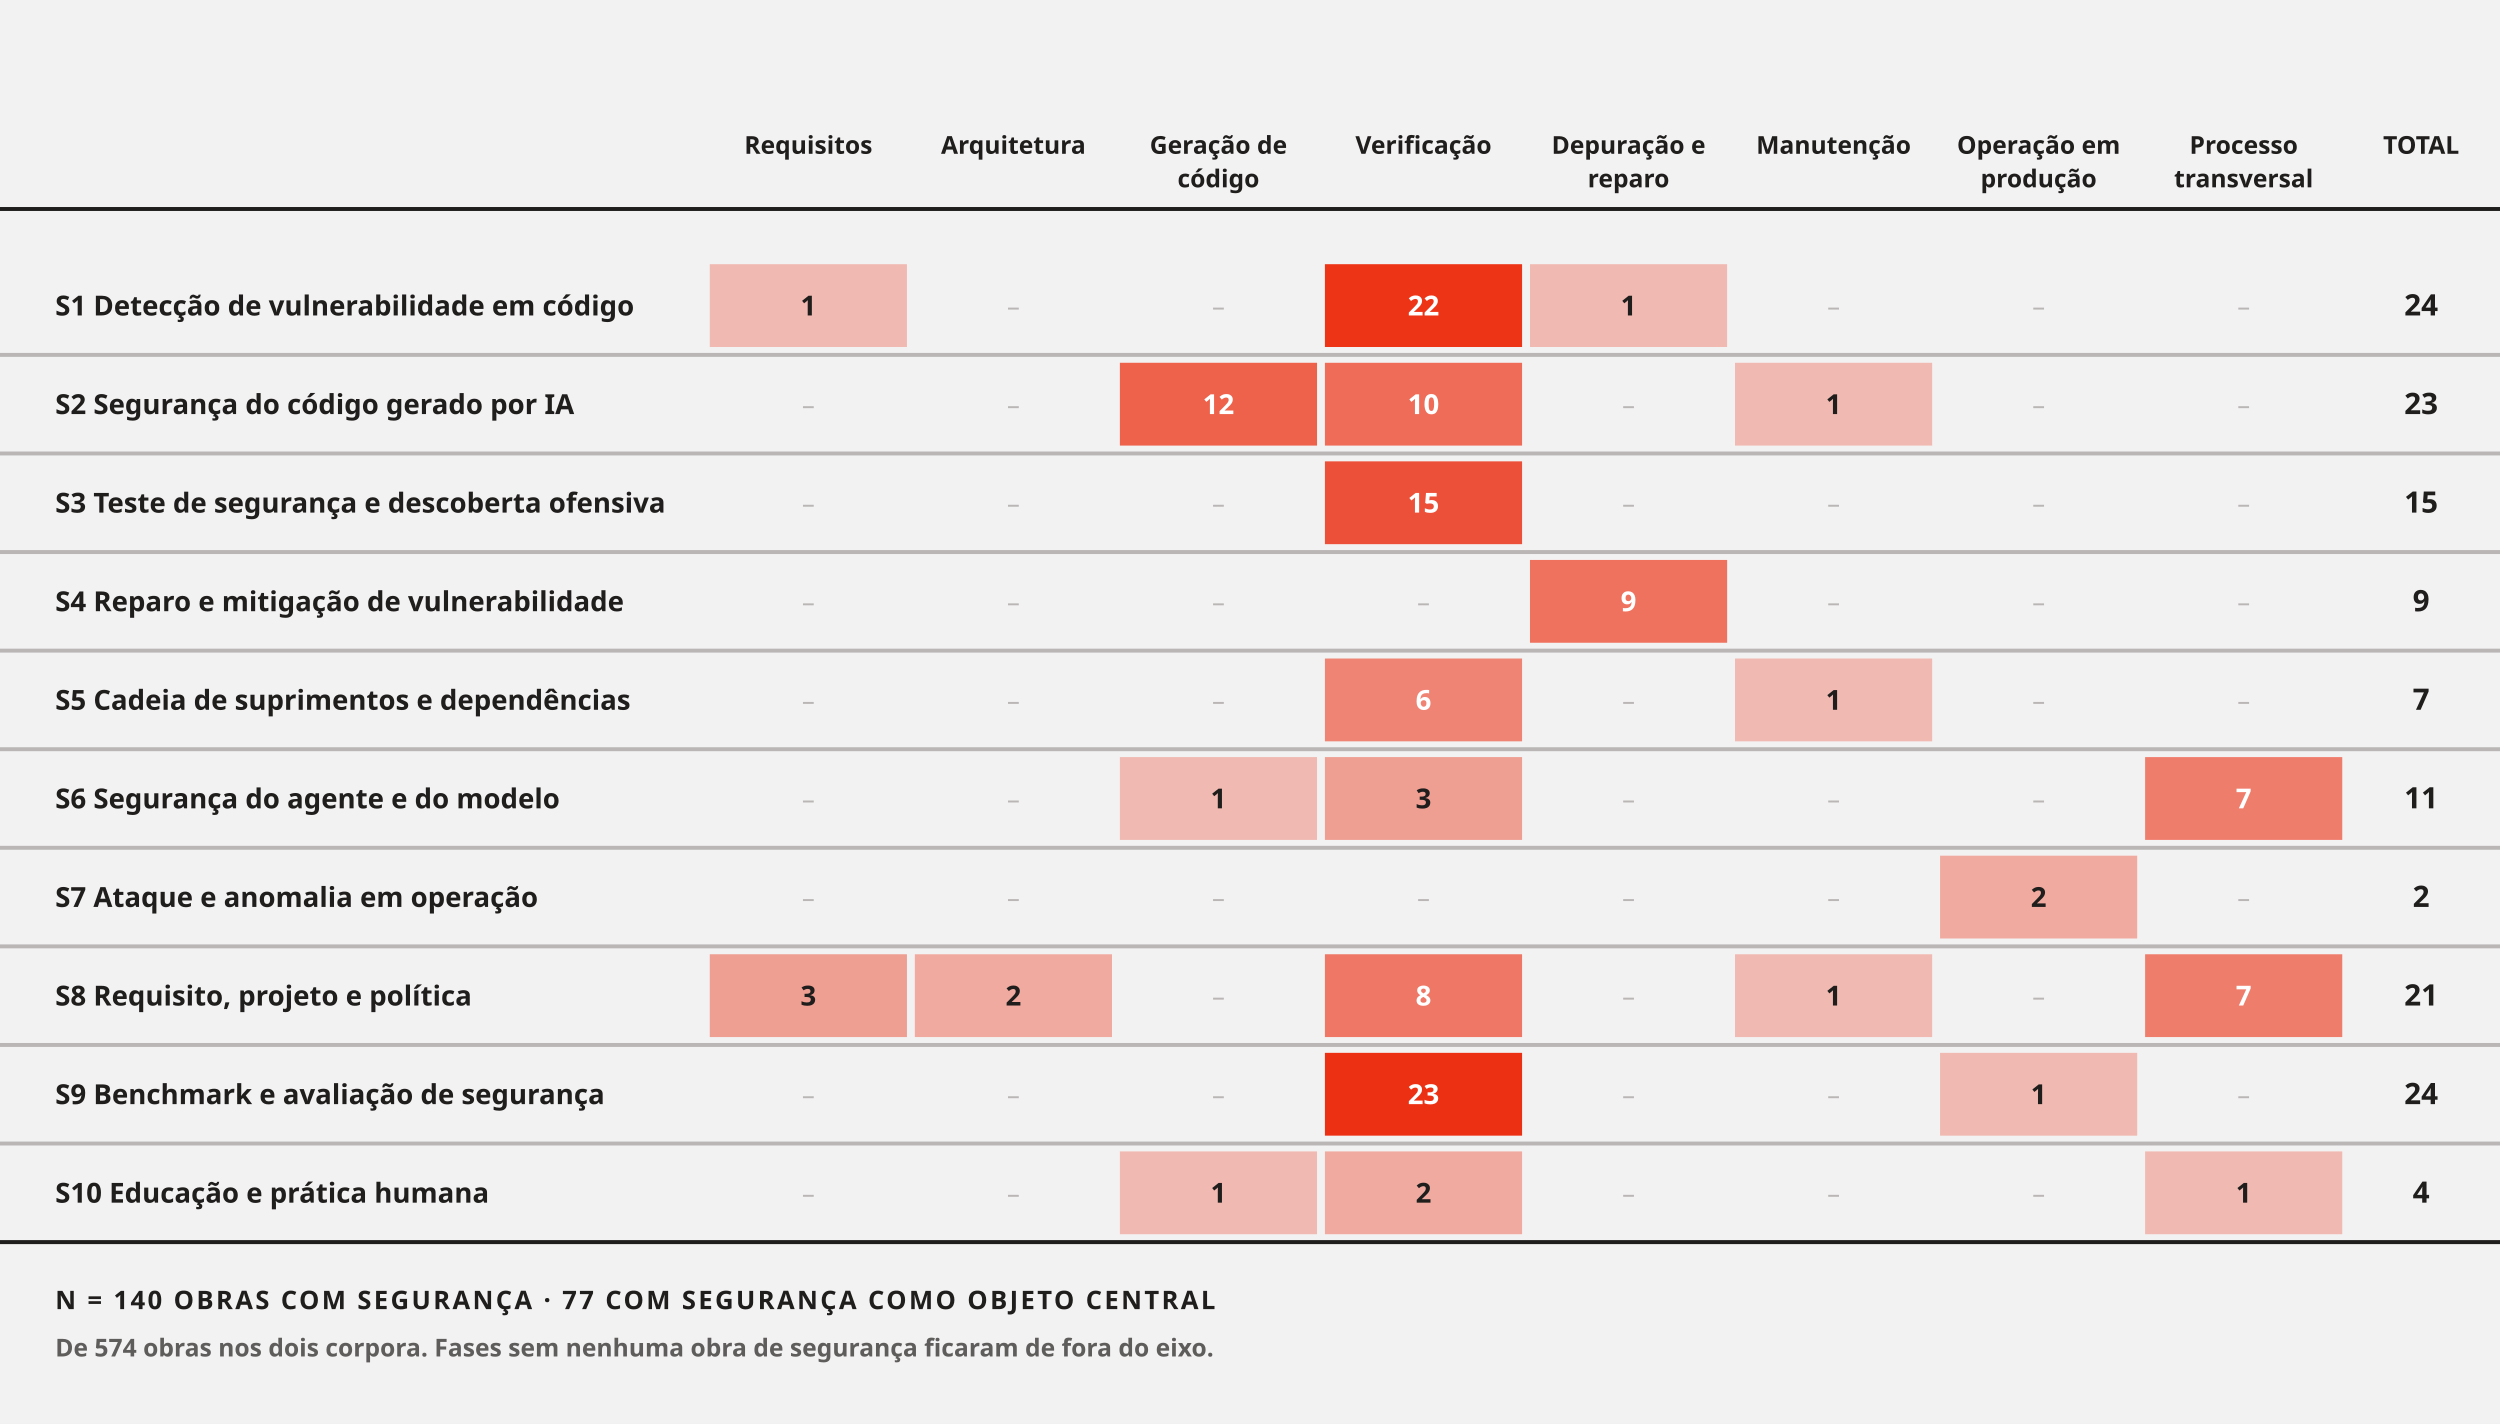
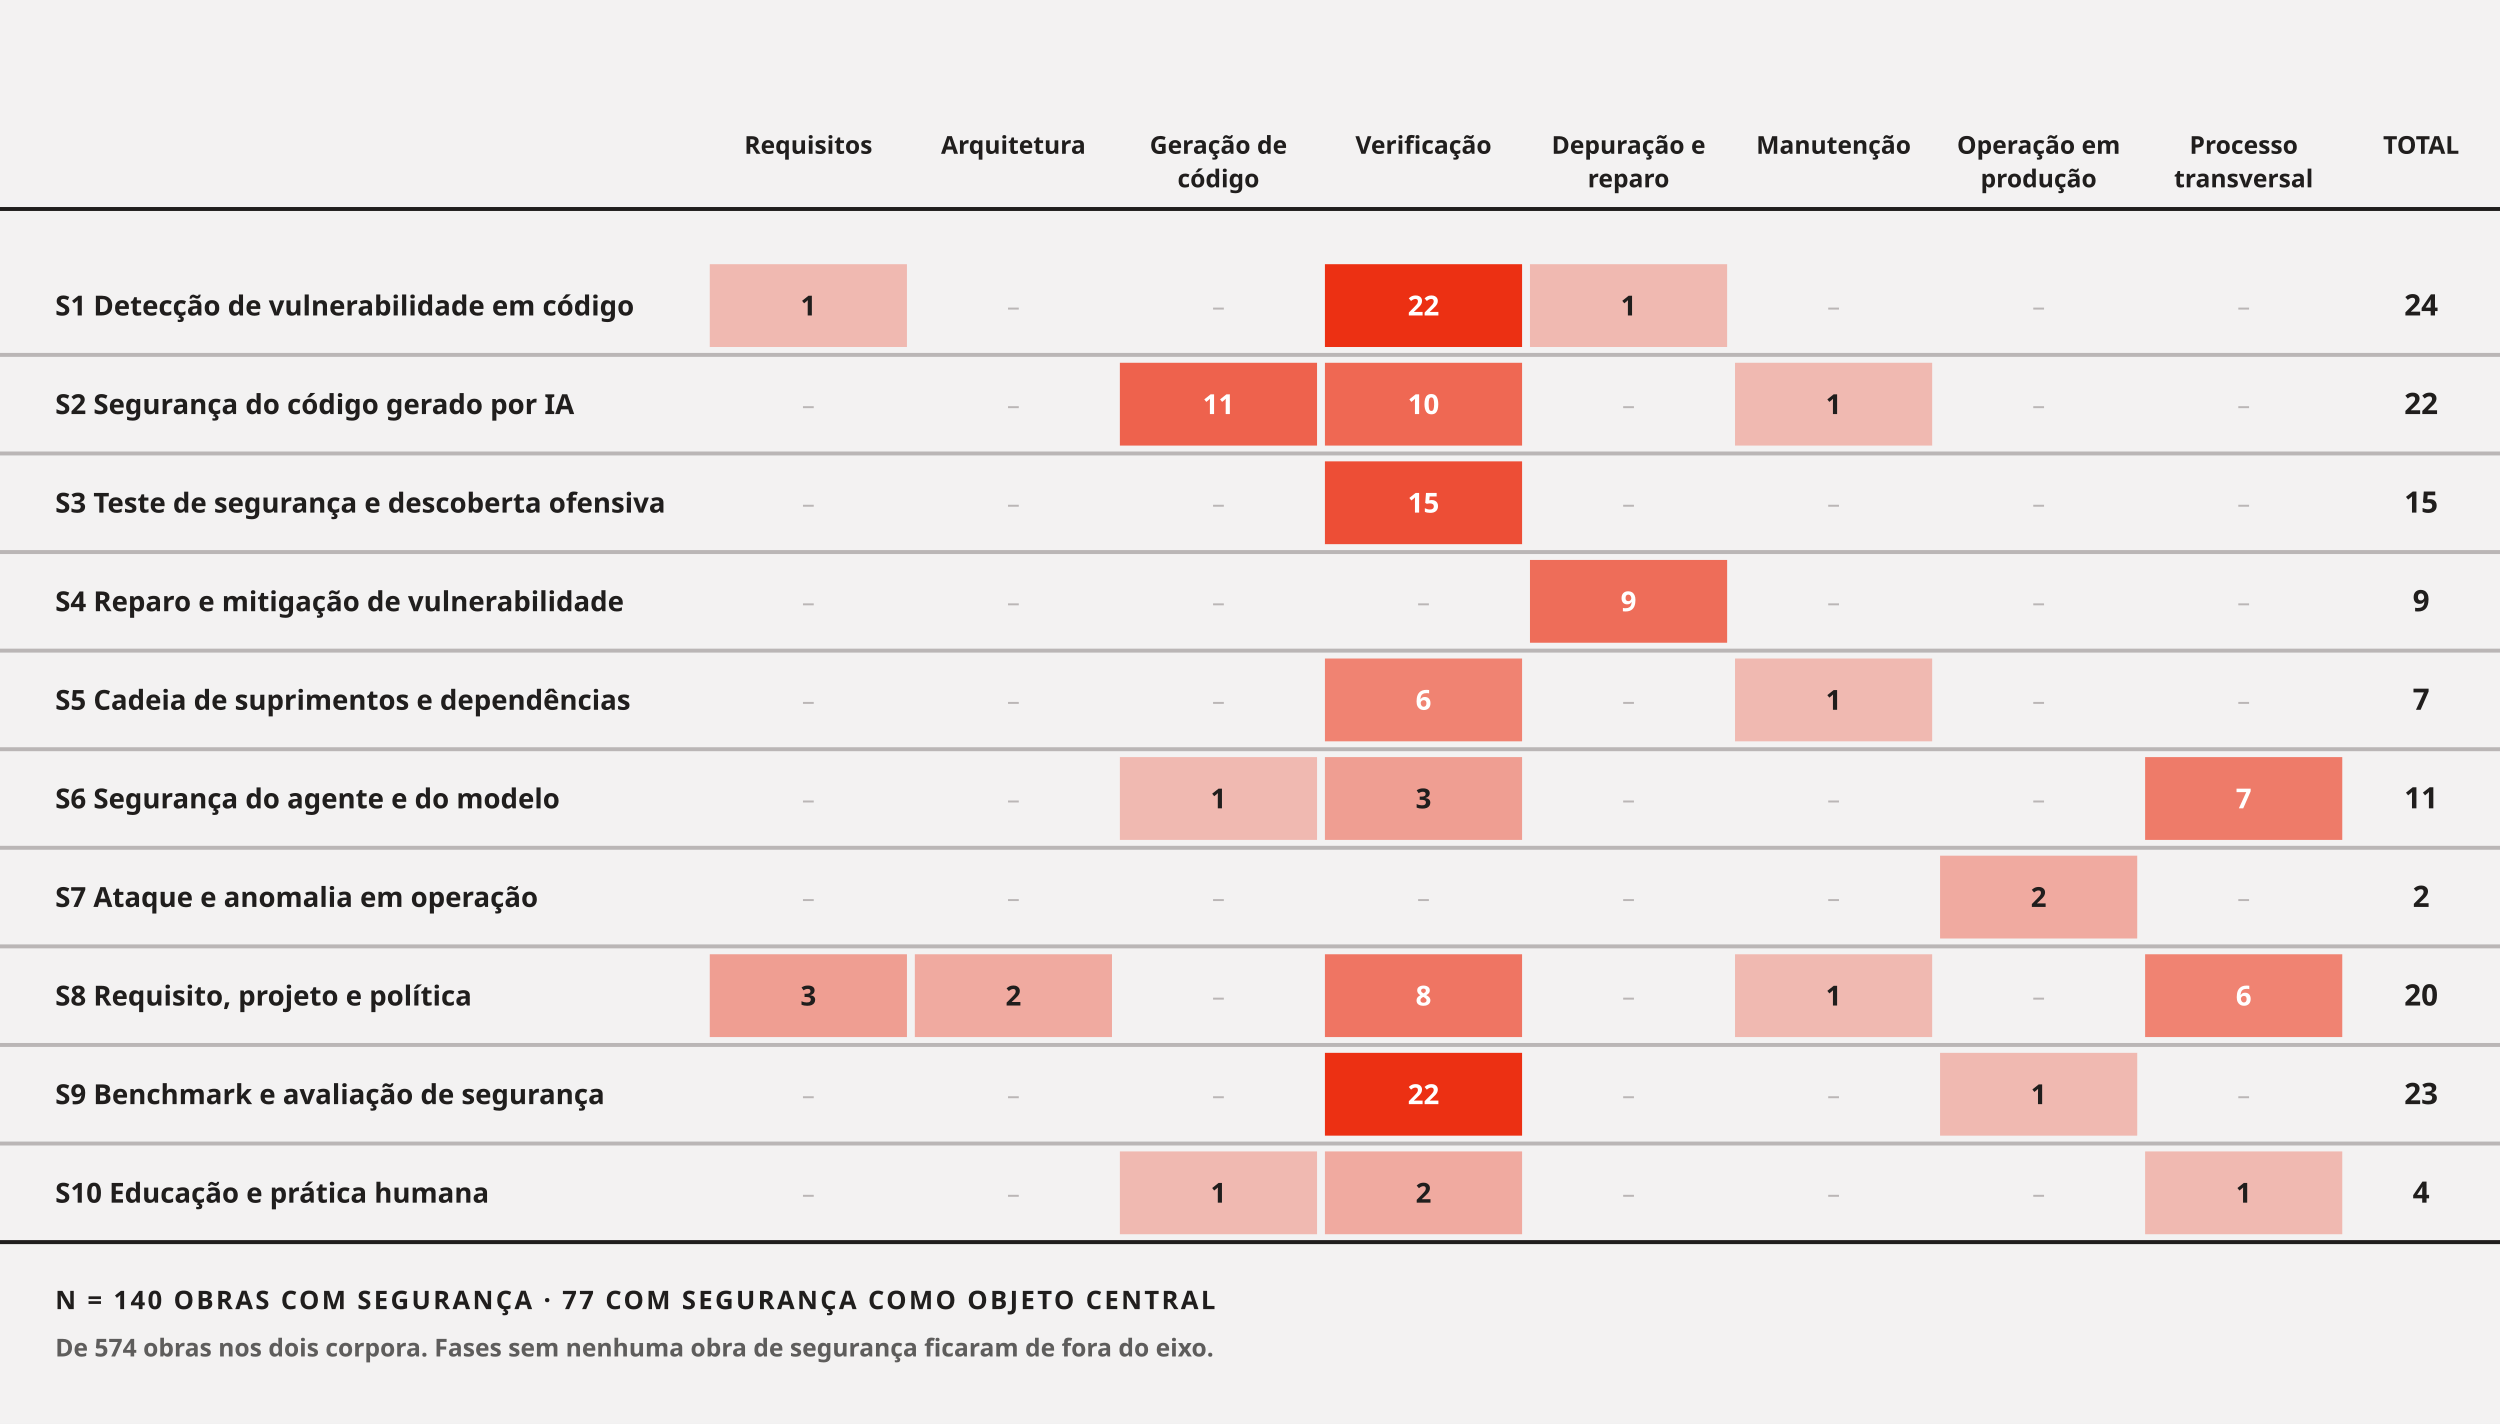
<svg xmlns="http://www.w3.org/2000/svg" viewBox="0 0 1268 722" width="1268" height="722" role="img" aria-label="Distribuição dos dez tópicos de segurança pelas fases do processo, nas 140 obras que tratam de segurança">
  <rect width="1268" height="722" fill="#f3f2f2" />
  <text x="410" y="78" font-family="Archivo, system-ui, sans-serif" font-size="12.5" font-weight="700" fill="#201e1d" text-anchor="middle">Requisitos</text>
  <text x="514" y="78" font-family="Archivo, system-ui, sans-serif" font-size="12.5" font-weight="700" fill="#201e1d" text-anchor="middle">Arquitetura</text>
  <text x="618" y="78" font-family="Archivo, system-ui, sans-serif" font-size="12.5" font-weight="700" fill="#201e1d" text-anchor="middle">Geração de</text>
  <text x="618" y="95" font-family="Archivo, system-ui, sans-serif" font-size="12.5" font-weight="700" fill="#201e1d" text-anchor="middle">código</text>
  <text x="722" y="78" font-family="Archivo, system-ui, sans-serif" font-size="12.5" font-weight="700" fill="#201e1d" text-anchor="middle">Verificação</text>
  <text x="826" y="78" font-family="Archivo, system-ui, sans-serif" font-size="12.5" font-weight="700" fill="#201e1d" text-anchor="middle">Depuração e</text>
  <text x="826" y="95" font-family="Archivo, system-ui, sans-serif" font-size="12.5" font-weight="700" fill="#201e1d" text-anchor="middle">reparo</text>
  <text x="930" y="78" font-family="Archivo, system-ui, sans-serif" font-size="12.5" font-weight="700" fill="#201e1d" text-anchor="middle">Manutenção</text>
  <text x="1034" y="78" font-family="Archivo, system-ui, sans-serif" font-size="12.5" font-weight="700" fill="#201e1d" text-anchor="middle">Operação em</text>
  <text x="1034" y="95" font-family="Archivo, system-ui, sans-serif" font-size="12.5" font-weight="700" fill="#201e1d" text-anchor="middle">produção</text>
  <text x="1138" y="78" font-family="Archivo, system-ui, sans-serif" font-size="12.5" font-weight="700" fill="#201e1d" text-anchor="middle">Processo</text>
  <text x="1138" y="95" font-family="Archivo, system-ui, sans-serif" font-size="12.5" font-weight="700" fill="#201e1d" text-anchor="middle">transversal</text>
  <text x="1228" y="78" font-family="Archivo, system-ui, sans-serif" font-size="12.5" font-weight="800" fill="#201e1d" text-anchor="middle">TOTAL</text>
  <line x1="0" y1="106" x2="1268" y2="106" stroke="#201e1d" stroke-width="2" />
  <text x="28" y="160" font-family="Archivo, system-ui, sans-serif" font-size="14" font-weight="700" fill="#201e1d">S1 Detecção de vulnerabilidade em código</text>
  <rect x="360" y="134" width="100" height="42" fill="#ec3013" fill-opacity="0.29" />
  <text x="410" y="160" font-family="Archivo, system-ui, sans-serif" font-size="14" font-weight="800" fill="#201e1d" text-anchor="middle">1</text>
  <rect x="464" y="134" width="100" height="42" fill="#ec3013" fill-opacity="0.00" />
  <text x="514" y="160" font-family="Archivo, system-ui, sans-serif" font-size="13" fill="#bab6b6" text-anchor="middle">–</text>
  <rect x="568" y="134" width="100" height="42" fill="#ec3013" fill-opacity="0.00" />
  <text x="618" y="160" font-family="Archivo, system-ui, sans-serif" font-size="13" fill="#bab6b6" text-anchor="middle">–</text>
-   <rect x="672" y="134" width="100" height="42" fill="#ec3013" fill-opacity="0.98" />
+   <rect x="672" y="134" width="100" height="42" fill="#ec3013" fill-opacity="1.00" />
  <text x="722" y="160" font-family="Archivo, system-ui, sans-serif" font-size="14" font-weight="800" fill="#fff" text-anchor="middle">22</text>
  <rect x="776" y="134" width="100" height="42" fill="#ec3013" fill-opacity="0.29" />
  <text x="826" y="160" font-family="Archivo, system-ui, sans-serif" font-size="14" font-weight="800" fill="#201e1d" text-anchor="middle">1</text>
  <rect x="880" y="134" width="100" height="42" fill="#ec3013" fill-opacity="0.00" />
  <text x="930" y="160" font-family="Archivo, system-ui, sans-serif" font-size="13" fill="#bab6b6" text-anchor="middle">–</text>
  <rect x="984" y="134" width="100" height="42" fill="#ec3013" fill-opacity="0.00" />
  <text x="1034" y="160" font-family="Archivo, system-ui, sans-serif" font-size="13" fill="#bab6b6" text-anchor="middle">–</text>
  <rect x="1088" y="134" width="100" height="42" fill="#ec3013" fill-opacity="0.00" />
  <text x="1138" y="160" font-family="Archivo, system-ui, sans-serif" font-size="13" fill="#bab6b6" text-anchor="middle">–</text>
  <text x="1228" y="160" font-family="Archivo, system-ui, sans-serif" font-size="15" font-weight="900" fill="#201e1d" text-anchor="middle">24</text>
  <line x1="0" y1="180" x2="1268" y2="180" stroke="#bab6b6" stroke-width="2" />
  <text x="28" y="210" font-family="Archivo, system-ui, sans-serif" font-size="14" font-weight="700" fill="#201e1d">S2 Segurança do código gerado por IA</text>
  <rect x="360" y="184" width="100" height="42" fill="#ec3013" fill-opacity="0.00" />
  <text x="410" y="210" font-family="Archivo, system-ui, sans-serif" font-size="13" fill="#bab6b6" text-anchor="middle">–</text>
  <rect x="464" y="184" width="100" height="42" fill="#ec3013" fill-opacity="0.00" />
  <text x="514" y="210" font-family="Archivo, system-ui, sans-serif" font-size="13" fill="#bab6b6" text-anchor="middle">–</text>
-   <rect x="568" y="184" width="100" height="42" fill="#ec3013" fill-opacity="0.75" />
-   <text x="618" y="210" font-family="Archivo, system-ui, sans-serif" font-size="14" font-weight="800" fill="#fff" text-anchor="middle">12</text>
-   <rect x="672" y="184" width="100" height="42" fill="#ec3013" fill-opacity="0.69" />
+   <rect x="568" y="184" width="100" height="42" fill="#ec3013" fill-opacity="0.74" />
+   <text x="618" y="210" font-family="Archivo, system-ui, sans-serif" font-size="14" font-weight="800" fill="#fff" text-anchor="middle">11</text>
+   <rect x="672" y="184" width="100" height="42" fill="#ec3013" fill-opacity="0.71" />
  <text x="722" y="210" font-family="Archivo, system-ui, sans-serif" font-size="14" font-weight="800" fill="#fff" text-anchor="middle">10</text>
  <rect x="776" y="184" width="100" height="42" fill="#ec3013" fill-opacity="0.00" />
  <text x="826" y="210" font-family="Archivo, system-ui, sans-serif" font-size="13" fill="#bab6b6" text-anchor="middle">–</text>
  <rect x="880" y="184" width="100" height="42" fill="#ec3013" fill-opacity="0.29" />
  <text x="930" y="210" font-family="Archivo, system-ui, sans-serif" font-size="14" font-weight="800" fill="#201e1d" text-anchor="middle">1</text>
  <rect x="984" y="184" width="100" height="42" fill="#ec3013" fill-opacity="0.00" />
  <text x="1034" y="210" font-family="Archivo, system-ui, sans-serif" font-size="13" fill="#bab6b6" text-anchor="middle">–</text>
  <rect x="1088" y="184" width="100" height="42" fill="#ec3013" fill-opacity="0.00" />
  <text x="1138" y="210" font-family="Archivo, system-ui, sans-serif" font-size="13" fill="#bab6b6" text-anchor="middle">–</text>
-   <text x="1228" y="210" font-family="Archivo, system-ui, sans-serif" font-size="15" font-weight="900" fill="#201e1d" text-anchor="middle">23</text>
+   <text x="1228" y="210" font-family="Archivo, system-ui, sans-serif" font-size="15" font-weight="900" fill="#201e1d" text-anchor="middle">22</text>
  <line x1="0" y1="230" x2="1268" y2="230" stroke="#bab6b6" stroke-width="2" />
  <text x="28" y="260" font-family="Archivo, system-ui, sans-serif" font-size="14" font-weight="700" fill="#201e1d">S3 Teste de segurança e descoberta ofensiva</text>
  <rect x="360" y="234" width="100" height="42" fill="#ec3013" fill-opacity="0.00" />
  <text x="410" y="260" font-family="Archivo, system-ui, sans-serif" font-size="13" fill="#bab6b6" text-anchor="middle">–</text>
  <rect x="464" y="234" width="100" height="42" fill="#ec3013" fill-opacity="0.00" />
  <text x="514" y="260" font-family="Archivo, system-ui, sans-serif" font-size="13" fill="#bab6b6" text-anchor="middle">–</text>
  <rect x="568" y="234" width="100" height="42" fill="#ec3013" fill-opacity="0.00" />
  <text x="618" y="260" font-family="Archivo, system-ui, sans-serif" font-size="13" fill="#bab6b6" text-anchor="middle">–</text>
-   <rect x="672" y="234" width="100" height="42" fill="#ec3013" fill-opacity="0.83" />
+   <rect x="672" y="234" width="100" height="42" fill="#ec3013" fill-opacity="0.84" />
  <text x="722" y="260" font-family="Archivo, system-ui, sans-serif" font-size="14" font-weight="800" fill="#fff" text-anchor="middle">15</text>
  <rect x="776" y="234" width="100" height="42" fill="#ec3013" fill-opacity="0.00" />
  <text x="826" y="260" font-family="Archivo, system-ui, sans-serif" font-size="13" fill="#bab6b6" text-anchor="middle">–</text>
  <rect x="880" y="234" width="100" height="42" fill="#ec3013" fill-opacity="0.00" />
  <text x="930" y="260" font-family="Archivo, system-ui, sans-serif" font-size="13" fill="#bab6b6" text-anchor="middle">–</text>
  <rect x="984" y="234" width="100" height="42" fill="#ec3013" fill-opacity="0.00" />
  <text x="1034" y="260" font-family="Archivo, system-ui, sans-serif" font-size="13" fill="#bab6b6" text-anchor="middle">–</text>
  <rect x="1088" y="234" width="100" height="42" fill="#ec3013" fill-opacity="0.00" />
  <text x="1138" y="260" font-family="Archivo, system-ui, sans-serif" font-size="13" fill="#bab6b6" text-anchor="middle">–</text>
  <text x="1228" y="260" font-family="Archivo, system-ui, sans-serif" font-size="15" font-weight="900" fill="#201e1d" text-anchor="middle">15</text>
  <line x1="0" y1="280" x2="1268" y2="280" stroke="#bab6b6" stroke-width="2" />
  <text x="28" y="310" font-family="Archivo, system-ui, sans-serif" font-size="14" font-weight="700" fill="#201e1d">S4 Reparo e mitigação de vulnerabilidade</text>
  <rect x="360" y="284" width="100" height="42" fill="#ec3013" fill-opacity="0.00" />
  <text x="410" y="310" font-family="Archivo, system-ui, sans-serif" font-size="13" fill="#bab6b6" text-anchor="middle">–</text>
  <rect x="464" y="284" width="100" height="42" fill="#ec3013" fill-opacity="0.00" />
  <text x="514" y="310" font-family="Archivo, system-ui, sans-serif" font-size="13" fill="#bab6b6" text-anchor="middle">–</text>
  <rect x="568" y="284" width="100" height="42" fill="#ec3013" fill-opacity="0.00" />
  <text x="618" y="310" font-family="Archivo, system-ui, sans-serif" font-size="13" fill="#bab6b6" text-anchor="middle">–</text>
  <rect x="672" y="284" width="100" height="42" fill="#ec3013" fill-opacity="0.00" />
  <text x="722" y="310" font-family="Archivo, system-ui, sans-serif" font-size="13" fill="#bab6b6" text-anchor="middle">–</text>
-   <rect x="776" y="284" width="100" height="42" fill="#ec3013" fill-opacity="0.66" />
+   <rect x="776" y="284" width="100" height="42" fill="#ec3013" fill-opacity="0.68" />
  <text x="826" y="310" font-family="Archivo, system-ui, sans-serif" font-size="14" font-weight="800" fill="#fff" text-anchor="middle">9</text>
  <rect x="880" y="284" width="100" height="42" fill="#ec3013" fill-opacity="0.00" />
  <text x="930" y="310" font-family="Archivo, system-ui, sans-serif" font-size="13" fill="#bab6b6" text-anchor="middle">–</text>
  <rect x="984" y="284" width="100" height="42" fill="#ec3013" fill-opacity="0.00" />
  <text x="1034" y="310" font-family="Archivo, system-ui, sans-serif" font-size="13" fill="#bab6b6" text-anchor="middle">–</text>
  <rect x="1088" y="284" width="100" height="42" fill="#ec3013" fill-opacity="0.00" />
  <text x="1138" y="310" font-family="Archivo, system-ui, sans-serif" font-size="13" fill="#bab6b6" text-anchor="middle">–</text>
  <text x="1228" y="310" font-family="Archivo, system-ui, sans-serif" font-size="15" font-weight="900" fill="#201e1d" text-anchor="middle">9</text>
  <line x1="0" y1="330" x2="1268" y2="330" stroke="#bab6b6" stroke-width="2" />
  <text x="28" y="360" font-family="Archivo, system-ui, sans-serif" font-size="14" font-weight="700" fill="#201e1d">S5 Cadeia de suprimentos e dependências</text>
  <rect x="360" y="334" width="100" height="42" fill="#ec3013" fill-opacity="0.00" />
  <text x="410" y="360" font-family="Archivo, system-ui, sans-serif" font-size="13" fill="#bab6b6" text-anchor="middle">–</text>
  <rect x="464" y="334" width="100" height="42" fill="#ec3013" fill-opacity="0.00" />
  <text x="514" y="360" font-family="Archivo, system-ui, sans-serif" font-size="13" fill="#bab6b6" text-anchor="middle">–</text>
  <rect x="568" y="334" width="100" height="42" fill="#ec3013" fill-opacity="0.00" />
  <text x="618" y="360" font-family="Archivo, system-ui, sans-serif" font-size="13" fill="#bab6b6" text-anchor="middle">–</text>
-   <rect x="672" y="334" width="100" height="42" fill="#ec3013" fill-opacity="0.56" />
+   <rect x="672" y="334" width="100" height="42" fill="#ec3013" fill-opacity="0.57" />
  <text x="722" y="360" font-family="Archivo, system-ui, sans-serif" font-size="14" font-weight="800" fill="#fff" text-anchor="middle">6</text>
  <rect x="776" y="334" width="100" height="42" fill="#ec3013" fill-opacity="0.00" />
  <text x="826" y="360" font-family="Archivo, system-ui, sans-serif" font-size="13" fill="#bab6b6" text-anchor="middle">–</text>
  <rect x="880" y="334" width="100" height="42" fill="#ec3013" fill-opacity="0.29" />
  <text x="930" y="360" font-family="Archivo, system-ui, sans-serif" font-size="14" font-weight="800" fill="#201e1d" text-anchor="middle">1</text>
  <rect x="984" y="334" width="100" height="42" fill="#ec3013" fill-opacity="0.00" />
  <text x="1034" y="360" font-family="Archivo, system-ui, sans-serif" font-size="13" fill="#bab6b6" text-anchor="middle">–</text>
  <rect x="1088" y="334" width="100" height="42" fill="#ec3013" fill-opacity="0.00" />
  <text x="1138" y="360" font-family="Archivo, system-ui, sans-serif" font-size="13" fill="#bab6b6" text-anchor="middle">–</text>
  <text x="1228" y="360" font-family="Archivo, system-ui, sans-serif" font-size="15" font-weight="900" fill="#201e1d" text-anchor="middle">7</text>
  <line x1="0" y1="380" x2="1268" y2="380" stroke="#bab6b6" stroke-width="2" />
  <text x="28" y="410" font-family="Archivo, system-ui, sans-serif" font-size="14" font-weight="700" fill="#201e1d">S6 Segurança do agente e do modelo</text>
  <rect x="360" y="384" width="100" height="42" fill="#ec3013" fill-opacity="0.00" />
  <text x="410" y="410" font-family="Archivo, system-ui, sans-serif" font-size="13" fill="#bab6b6" text-anchor="middle">–</text>
  <rect x="464" y="384" width="100" height="42" fill="#ec3013" fill-opacity="0.00" />
  <text x="514" y="410" font-family="Archivo, system-ui, sans-serif" font-size="13" fill="#bab6b6" text-anchor="middle">–</text>
  <rect x="568" y="384" width="100" height="42" fill="#ec3013" fill-opacity="0.29" />
  <text x="618" y="410" font-family="Archivo, system-ui, sans-serif" font-size="14" font-weight="800" fill="#201e1d" text-anchor="middle">1</text>
  <rect x="672" y="384" width="100" height="42" fill="#ec3013" fill-opacity="0.43" />
  <text x="722" y="410" font-family="Archivo, system-ui, sans-serif" font-size="14" font-weight="800" fill="#201e1d" text-anchor="middle">3</text>
  <rect x="776" y="384" width="100" height="42" fill="#ec3013" fill-opacity="0.00" />
  <text x="826" y="410" font-family="Archivo, system-ui, sans-serif" font-size="13" fill="#bab6b6" text-anchor="middle">–</text>
  <rect x="880" y="384" width="100" height="42" fill="#ec3013" fill-opacity="0.00" />
  <text x="930" y="410" font-family="Archivo, system-ui, sans-serif" font-size="13" fill="#bab6b6" text-anchor="middle">–</text>
  <rect x="984" y="384" width="100" height="42" fill="#ec3013" fill-opacity="0.00" />
  <text x="1034" y="410" font-family="Archivo, system-ui, sans-serif" font-size="13" fill="#bab6b6" text-anchor="middle">–</text>
-   <rect x="1088" y="384" width="100" height="42" fill="#ec3013" fill-opacity="0.60" />
+   <rect x="1088" y="384" width="100" height="42" fill="#ec3013" fill-opacity="0.61" />
  <text x="1138" y="410" font-family="Archivo, system-ui, sans-serif" font-size="14" font-weight="800" fill="#fff" text-anchor="middle">7</text>
  <text x="1228" y="410" font-family="Archivo, system-ui, sans-serif" font-size="15" font-weight="900" fill="#201e1d" text-anchor="middle">11</text>
  <line x1="0" y1="430" x2="1268" y2="430" stroke="#bab6b6" stroke-width="2" />
  <text x="28" y="460" font-family="Archivo, system-ui, sans-serif" font-size="14" font-weight="700" fill="#201e1d">S7 Ataque e anomalia em operação</text>
  <rect x="360" y="434" width="100" height="42" fill="#ec3013" fill-opacity="0.00" />
  <text x="410" y="460" font-family="Archivo, system-ui, sans-serif" font-size="13" fill="#bab6b6" text-anchor="middle">–</text>
  <rect x="464" y="434" width="100" height="42" fill="#ec3013" fill-opacity="0.00" />
  <text x="514" y="460" font-family="Archivo, system-ui, sans-serif" font-size="13" fill="#bab6b6" text-anchor="middle">–</text>
  <rect x="568" y="434" width="100" height="42" fill="#ec3013" fill-opacity="0.00" />
  <text x="618" y="460" font-family="Archivo, system-ui, sans-serif" font-size="13" fill="#bab6b6" text-anchor="middle">–</text>
  <rect x="672" y="434" width="100" height="42" fill="#ec3013" fill-opacity="0.00" />
  <text x="722" y="460" font-family="Archivo, system-ui, sans-serif" font-size="13" fill="#bab6b6" text-anchor="middle">–</text>
  <rect x="776" y="434" width="100" height="42" fill="#ec3013" fill-opacity="0.00" />
  <text x="826" y="460" font-family="Archivo, system-ui, sans-serif" font-size="13" fill="#bab6b6" text-anchor="middle">–</text>
  <rect x="880" y="434" width="100" height="42" fill="#ec3013" fill-opacity="0.00" />
  <text x="930" y="460" font-family="Archivo, system-ui, sans-serif" font-size="13" fill="#bab6b6" text-anchor="middle">–</text>
  <rect x="984" y="434" width="100" height="42" fill="#ec3013" fill-opacity="0.37" />
  <text x="1034" y="460" font-family="Archivo, system-ui, sans-serif" font-size="14" font-weight="800" fill="#201e1d" text-anchor="middle">2</text>
  <rect x="1088" y="434" width="100" height="42" fill="#ec3013" fill-opacity="0.00" />
  <text x="1138" y="460" font-family="Archivo, system-ui, sans-serif" font-size="13" fill="#bab6b6" text-anchor="middle">–</text>
  <text x="1228" y="460" font-family="Archivo, system-ui, sans-serif" font-size="15" font-weight="900" fill="#201e1d" text-anchor="middle">2</text>
  <line x1="0" y1="480" x2="1268" y2="480" stroke="#bab6b6" stroke-width="2" />
  <text x="28" y="510" font-family="Archivo, system-ui, sans-serif" font-size="14" font-weight="700" fill="#201e1d">S8 Requisito, projeto e política</text>
  <rect x="360" y="484" width="100" height="42" fill="#ec3013" fill-opacity="0.43" />
  <text x="410" y="510" font-family="Archivo, system-ui, sans-serif" font-size="14" font-weight="800" fill="#201e1d" text-anchor="middle">3</text>
  <rect x="464" y="484" width="100" height="42" fill="#ec3013" fill-opacity="0.37" />
  <text x="514" y="510" font-family="Archivo, system-ui, sans-serif" font-size="14" font-weight="800" fill="#201e1d" text-anchor="middle">2</text>
  <rect x="568" y="484" width="100" height="42" fill="#ec3013" fill-opacity="0.00" />
  <text x="618" y="510" font-family="Archivo, system-ui, sans-serif" font-size="13" fill="#bab6b6" text-anchor="middle">–</text>
-   <rect x="672" y="484" width="100" height="42" fill="#ec3013" fill-opacity="0.63" />
+   <rect x="672" y="484" width="100" height="42" fill="#ec3013" fill-opacity="0.64" />
  <text x="722" y="510" font-family="Archivo, system-ui, sans-serif" font-size="14" font-weight="800" fill="#fff" text-anchor="middle">8</text>
  <rect x="776" y="484" width="100" height="42" fill="#ec3013" fill-opacity="0.00" />
  <text x="826" y="510" font-family="Archivo, system-ui, sans-serif" font-size="13" fill="#bab6b6" text-anchor="middle">–</text>
  <rect x="880" y="484" width="100" height="42" fill="#ec3013" fill-opacity="0.29" />
  <text x="930" y="510" font-family="Archivo, system-ui, sans-serif" font-size="14" font-weight="800" fill="#201e1d" text-anchor="middle">1</text>
  <rect x="984" y="484" width="100" height="42" fill="#ec3013" fill-opacity="0.00" />
  <text x="1034" y="510" font-family="Archivo, system-ui, sans-serif" font-size="13" fill="#bab6b6" text-anchor="middle">–</text>
-   <rect x="1088" y="484" width="100" height="42" fill="#ec3013" fill-opacity="0.60" />
-   <text x="1138" y="510" font-family="Archivo, system-ui, sans-serif" font-size="14" font-weight="800" fill="#fff" text-anchor="middle">7</text>
-   <text x="1228" y="510" font-family="Archivo, system-ui, sans-serif" font-size="15" font-weight="900" fill="#201e1d" text-anchor="middle">21</text>
+   <rect x="1088" y="484" width="100" height="42" fill="#ec3013" fill-opacity="0.57" />
+   <text x="1138" y="510" font-family="Archivo, system-ui, sans-serif" font-size="14" font-weight="800" fill="#fff" text-anchor="middle">6</text>
+   <text x="1228" y="510" font-family="Archivo, system-ui, sans-serif" font-size="15" font-weight="900" fill="#201e1d" text-anchor="middle">20</text>
  <line x1="0" y1="530" x2="1268" y2="530" stroke="#bab6b6" stroke-width="2" />
  <text x="28" y="560" font-family="Archivo, system-ui, sans-serif" font-size="14" font-weight="700" fill="#201e1d">S9 Benchmark e avaliação de segurança</text>
  <rect x="360" y="534" width="100" height="42" fill="#ec3013" fill-opacity="0.00" />
  <text x="410" y="560" font-family="Archivo, system-ui, sans-serif" font-size="13" fill="#bab6b6" text-anchor="middle">–</text>
  <rect x="464" y="534" width="100" height="42" fill="#ec3013" fill-opacity="0.00" />
  <text x="514" y="560" font-family="Archivo, system-ui, sans-serif" font-size="13" fill="#bab6b6" text-anchor="middle">–</text>
  <rect x="568" y="534" width="100" height="42" fill="#ec3013" fill-opacity="0.00" />
  <text x="618" y="560" font-family="Archivo, system-ui, sans-serif" font-size="13" fill="#bab6b6" text-anchor="middle">–</text>
  <rect x="672" y="534" width="100" height="42" fill="#ec3013" fill-opacity="1.00" />
-   <text x="722" y="560" font-family="Archivo, system-ui, sans-serif" font-size="14" font-weight="800" fill="#fff" text-anchor="middle">23</text>
+   <text x="722" y="560" font-family="Archivo, system-ui, sans-serif" font-size="14" font-weight="800" fill="#fff" text-anchor="middle">22</text>
  <rect x="776" y="534" width="100" height="42" fill="#ec3013" fill-opacity="0.00" />
  <text x="826" y="560" font-family="Archivo, system-ui, sans-serif" font-size="13" fill="#bab6b6" text-anchor="middle">–</text>
  <rect x="880" y="534" width="100" height="42" fill="#ec3013" fill-opacity="0.00" />
  <text x="930" y="560" font-family="Archivo, system-ui, sans-serif" font-size="13" fill="#bab6b6" text-anchor="middle">–</text>
  <rect x="984" y="534" width="100" height="42" fill="#ec3013" fill-opacity="0.29" />
  <text x="1034" y="560" font-family="Archivo, system-ui, sans-serif" font-size="14" font-weight="800" fill="#201e1d" text-anchor="middle">1</text>
  <rect x="1088" y="534" width="100" height="42" fill="#ec3013" fill-opacity="0.00" />
  <text x="1138" y="560" font-family="Archivo, system-ui, sans-serif" font-size="13" fill="#bab6b6" text-anchor="middle">–</text>
-   <text x="1228" y="560" font-family="Archivo, system-ui, sans-serif" font-size="15" font-weight="900" fill="#201e1d" text-anchor="middle">24</text>
+   <text x="1228" y="560" font-family="Archivo, system-ui, sans-serif" font-size="15" font-weight="900" fill="#201e1d" text-anchor="middle">23</text>
  <line x1="0" y1="580" x2="1268" y2="580" stroke="#bab6b6" stroke-width="2" />
  <text x="28" y="610" font-family="Archivo, system-ui, sans-serif" font-size="14" font-weight="700" fill="#201e1d">S10 Educação e prática humana</text>
  <rect x="360" y="584" width="100" height="42" fill="#ec3013" fill-opacity="0.00" />
  <text x="410" y="610" font-family="Archivo, system-ui, sans-serif" font-size="13" fill="#bab6b6" text-anchor="middle">–</text>
  <rect x="464" y="584" width="100" height="42" fill="#ec3013" fill-opacity="0.00" />
  <text x="514" y="610" font-family="Archivo, system-ui, sans-serif" font-size="13" fill="#bab6b6" text-anchor="middle">–</text>
  <rect x="568" y="584" width="100" height="42" fill="#ec3013" fill-opacity="0.29" />
  <text x="618" y="610" font-family="Archivo, system-ui, sans-serif" font-size="14" font-weight="800" fill="#201e1d" text-anchor="middle">1</text>
  <rect x="672" y="584" width="100" height="42" fill="#ec3013" fill-opacity="0.37" />
  <text x="722" y="610" font-family="Archivo, system-ui, sans-serif" font-size="14" font-weight="800" fill="#201e1d" text-anchor="middle">2</text>
  <rect x="776" y="584" width="100" height="42" fill="#ec3013" fill-opacity="0.00" />
  <text x="826" y="610" font-family="Archivo, system-ui, sans-serif" font-size="13" fill="#bab6b6" text-anchor="middle">–</text>
  <rect x="880" y="584" width="100" height="42" fill="#ec3013" fill-opacity="0.00" />
  <text x="930" y="610" font-family="Archivo, system-ui, sans-serif" font-size="13" fill="#bab6b6" text-anchor="middle">–</text>
  <rect x="984" y="584" width="100" height="42" fill="#ec3013" fill-opacity="0.00" />
  <text x="1034" y="610" font-family="Archivo, system-ui, sans-serif" font-size="13" fill="#bab6b6" text-anchor="middle">–</text>
  <rect x="1088" y="584" width="100" height="42" fill="#ec3013" fill-opacity="0.29" />
  <text x="1138" y="610" font-family="Archivo, system-ui, sans-serif" font-size="14" font-weight="800" fill="#201e1d" text-anchor="middle">1</text>
  <text x="1228" y="610" font-family="Archivo, system-ui, sans-serif" font-size="15" font-weight="900" fill="#201e1d" text-anchor="middle">4</text>
  <line x1="0" y1="630" x2="1268" y2="630" stroke="#bab6b6" stroke-width="2" />
  <line x1="0" y1="630" x2="1268" y2="630" stroke="#201e1d" stroke-width="2" />
  <text x="28" y="664" font-family="Archivo, system-ui, sans-serif" font-size="13" font-weight="800" fill="#201e1d" letter-spacing="1.2">N = 140 OBRAS COM SEGURANÇA · 77 COM SEGURANÇA COMO OBJETO CENTRAL</text>
  <text x="28" y="688" font-family="Archivo, system-ui, sans-serif" font-size="12.5" font-weight="600" fill="#201e1d" fill-opacity="0.7">De 574 obras nos dois corpora. Fases sem nenhuma obra de segurança ficaram de fora do eixo.</text>
</svg>
